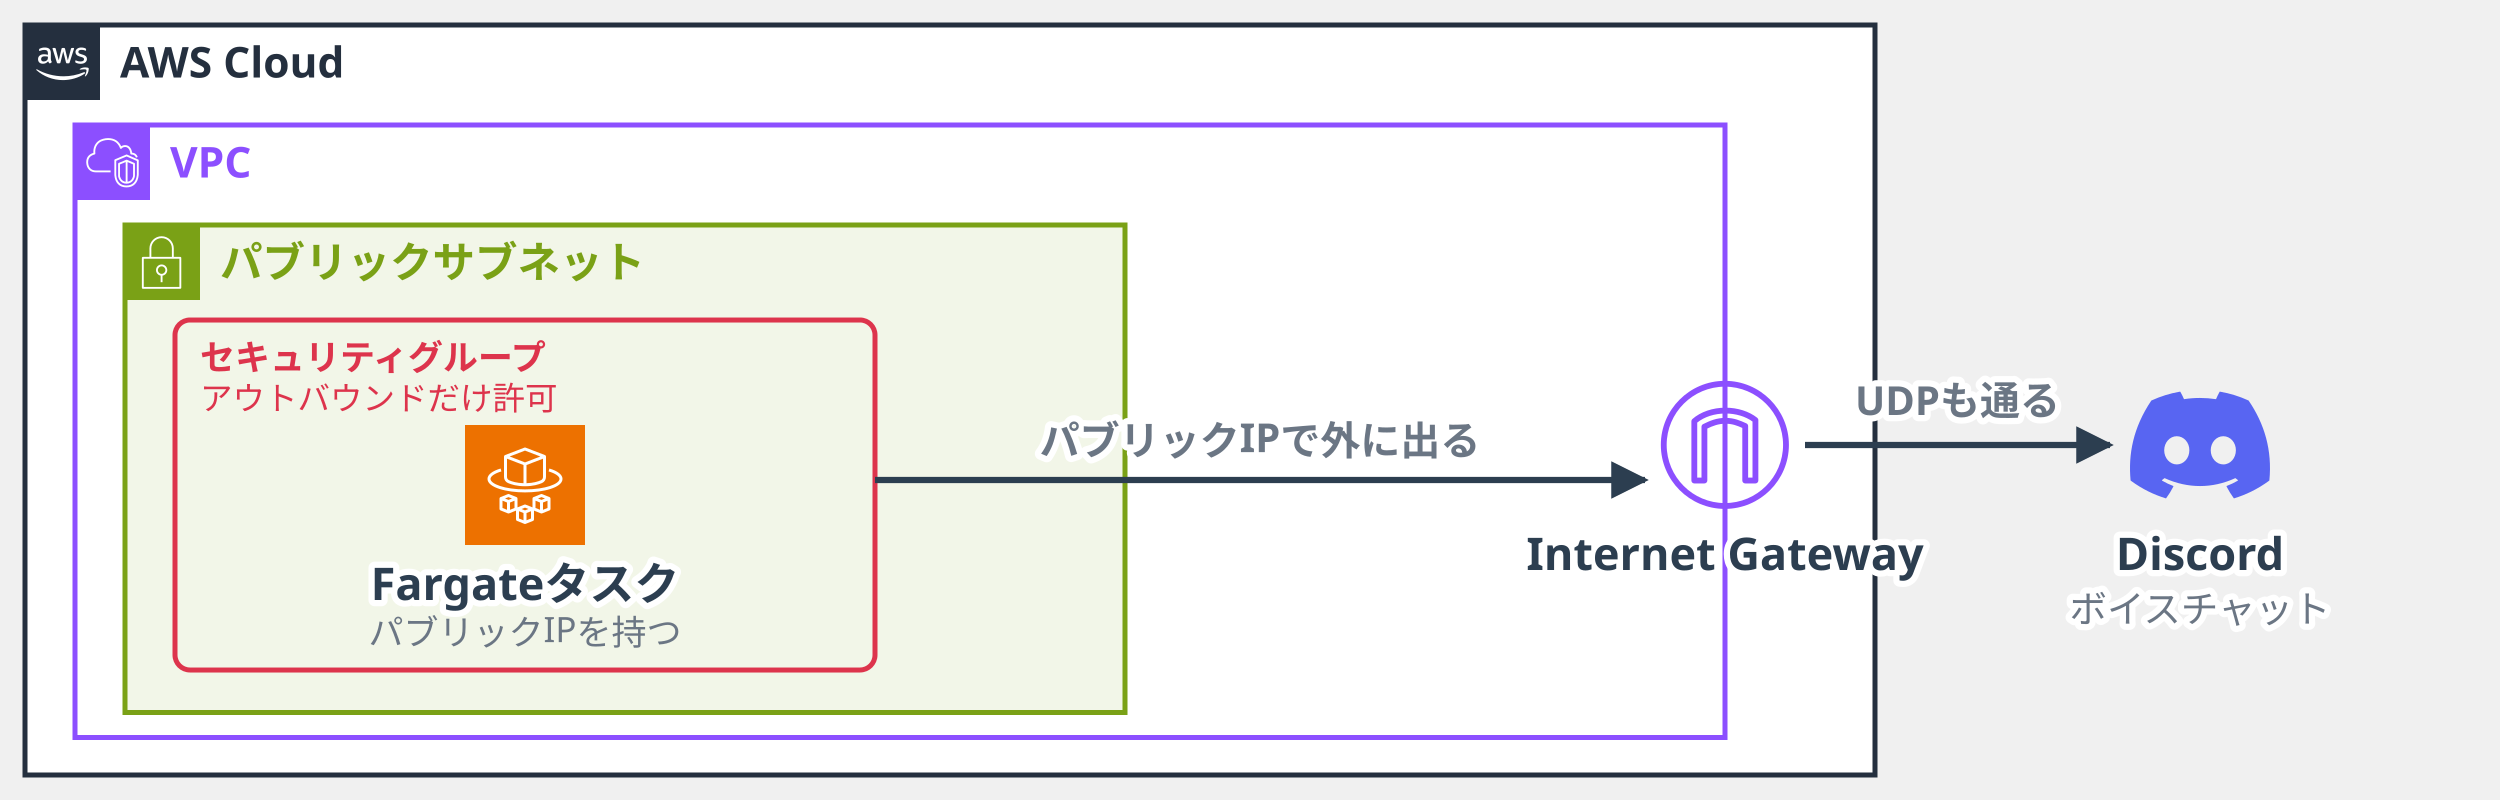
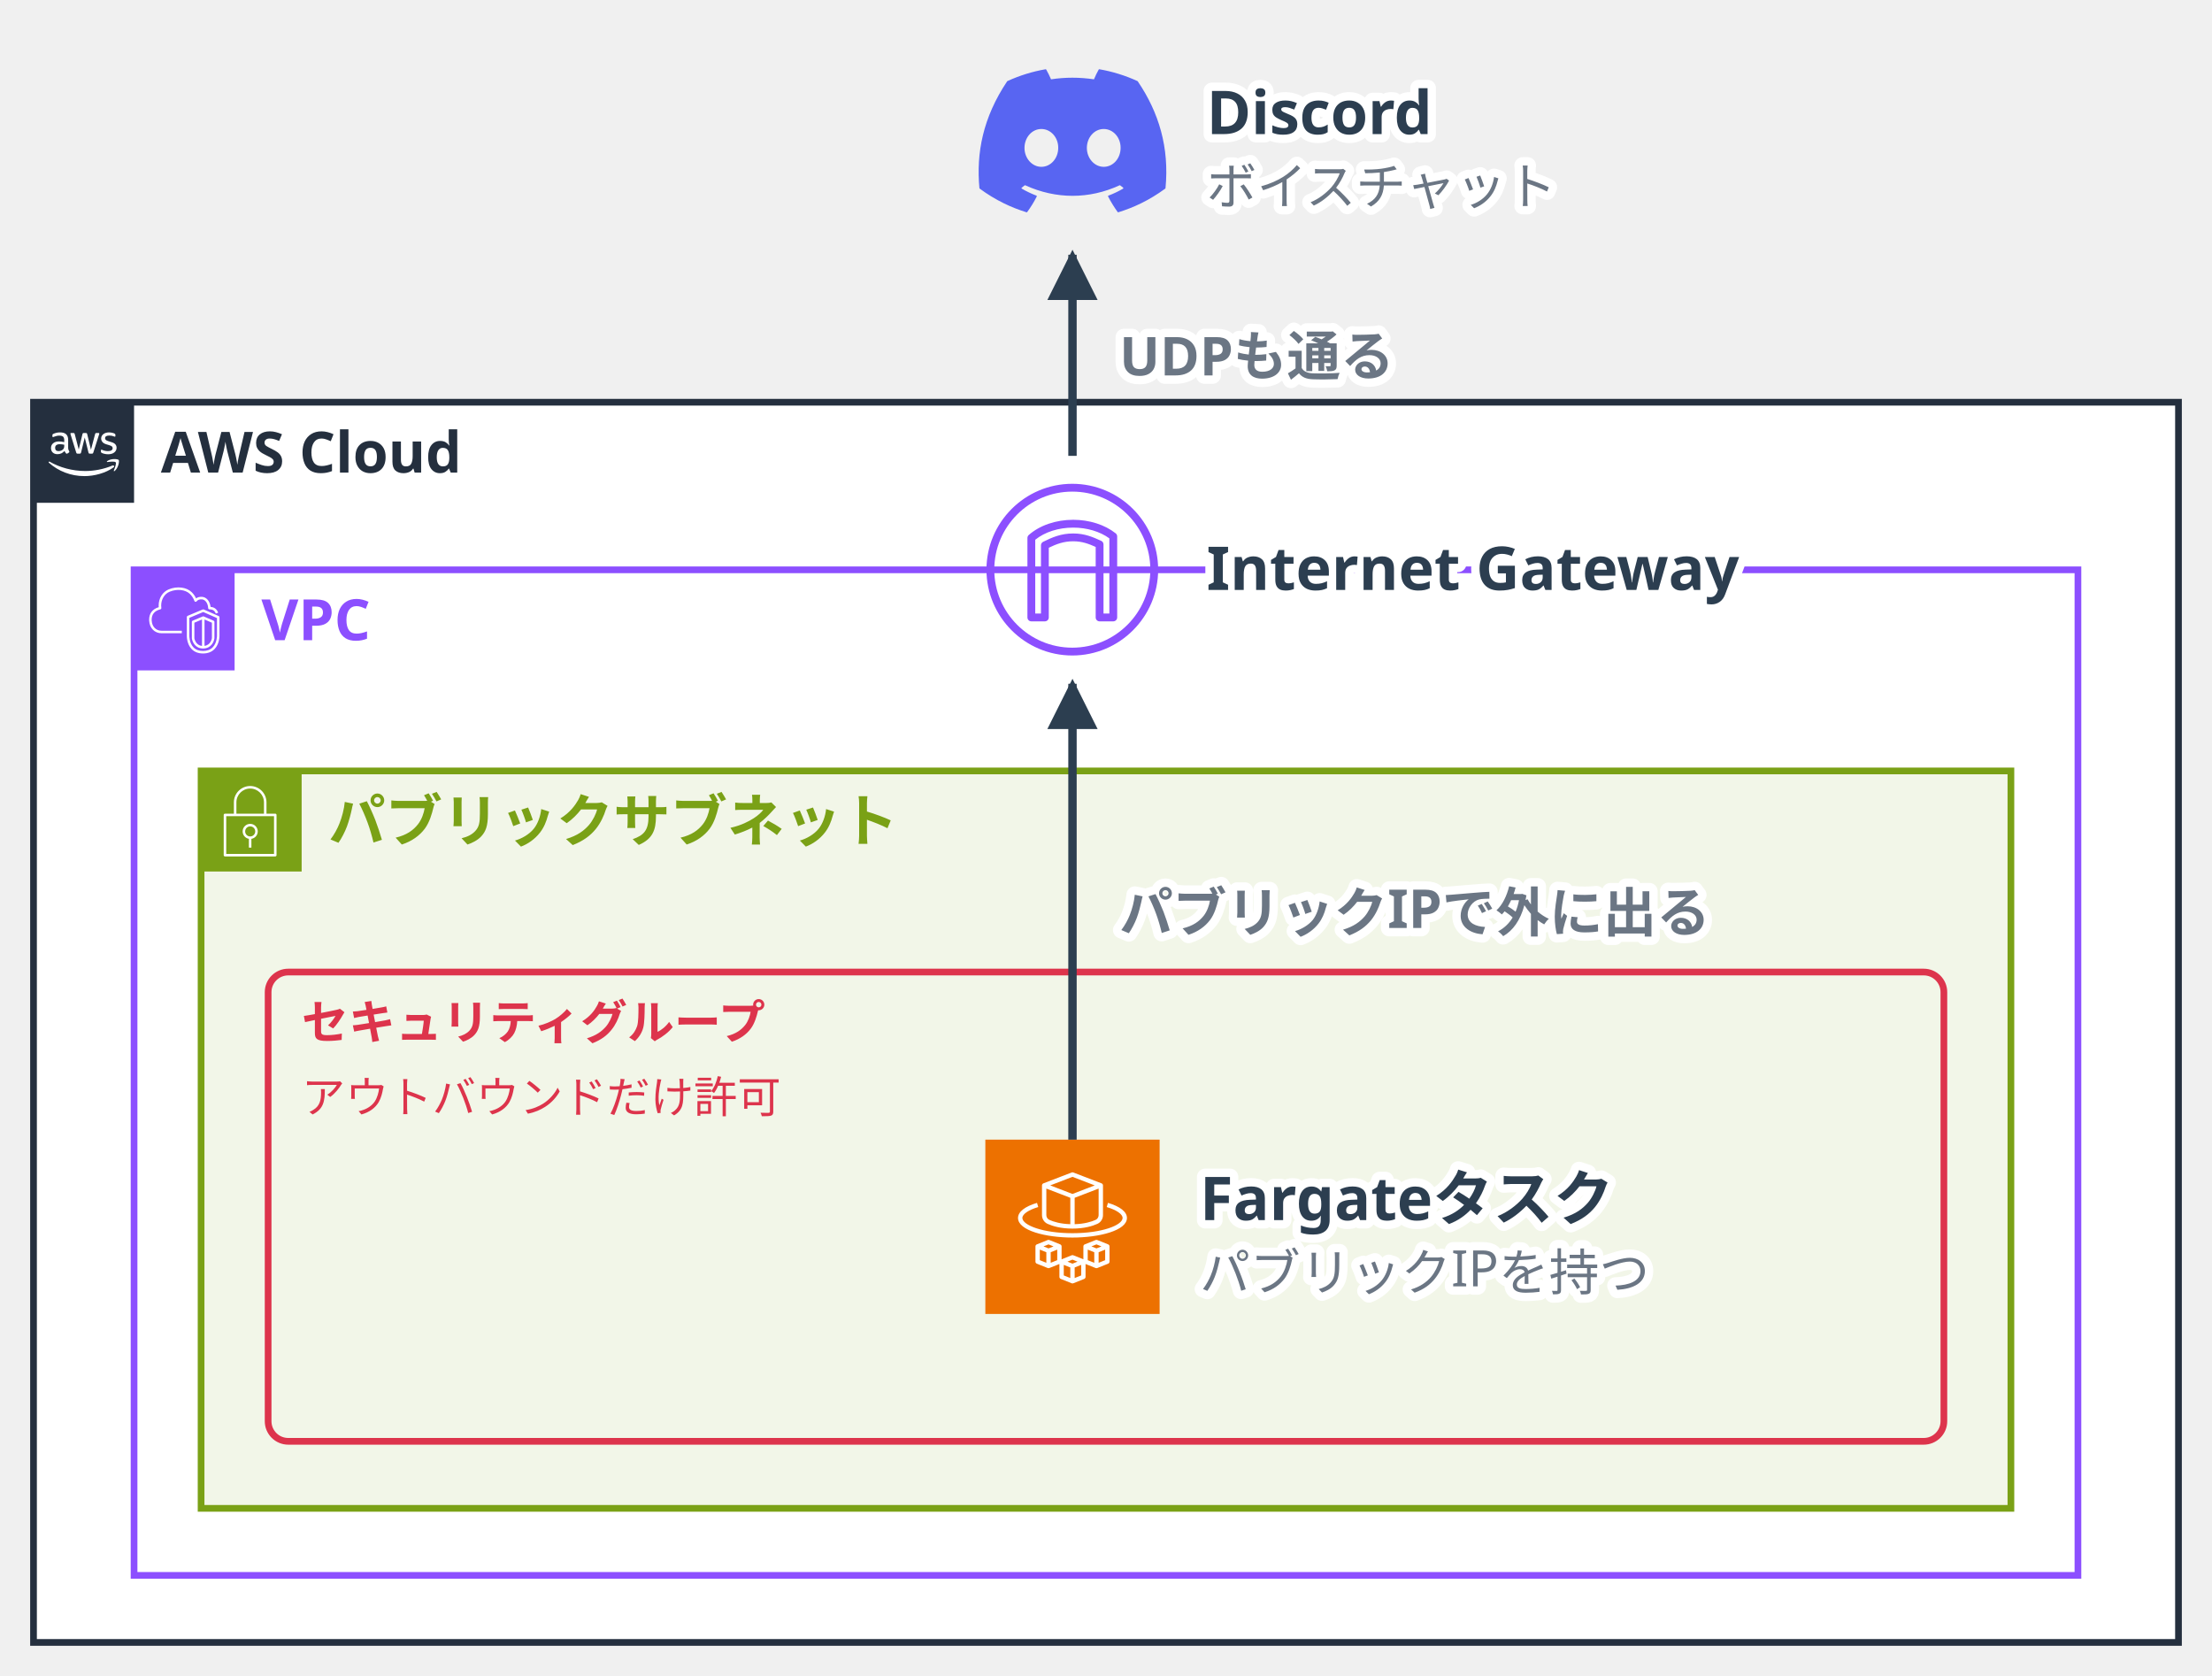
- <svg xmlns="http://www.w3.org/2000/svg" viewBox="0 0 1000 320" width="100%" font-family="'Noto Sans JP', 'Hiragino Sans', sans-serif">
+ <svg xmlns="http://www.w3.org/2000/svg" viewBox="0 0 660 500" width="100%" font-family="'Noto Sans JP', 'Hiragino Sans', sans-serif">
  <defs>
    <marker id="m2c3e50" viewBox="0 0 10 10" refX="9" refY="5" markerWidth="6" markerHeight="6" orient="auto">
      <path d="M0,0 L10,5 L0,10 z" fill="#2c3e50" />
    </marker>
    <marker id="mDD344C" viewBox="0 0 10 10" refX="9" refY="5" markerWidth="6" markerHeight="6" orient="auto">
      <path d="M0,0 L10,5 L0,10 z" fill="#DD344C" />
    </marker>
    <marker id="m0E8A6E" viewBox="0 0 10 10" refX="9" refY="5" markerWidth="6" markerHeight="6" orient="auto">
      <path d="M0,0 L10,5 L0,10 z" fill="#0E8A6E" />
    </marker>
    <marker id="maab2bd" viewBox="0 0 10 10" refX="9" refY="5" markerWidth="6" markerHeight="6" orient="auto">
      <path d="M0,0 L10,5 L0,10 z" fill="#aab2bd" />
    </marker>
  </defs>
-   <rect x="10" y="10" width="740" height="300" fill="#ffffff" stroke="#242F3E" stroke-width="2" />
-   <svg x="10" y="10" width="30" height="30" viewBox="0 0 40 40">
+   <svg x="292.0" y="14" width="56" height="56" viewBox="0 0 24 24">
+     <path d="M20.317 4.37a19.791 19.791 0 00-4.885-1.515.074.074 0 00-.079.037c-.211.375-.445.865-.608 1.25-1.845-.276-3.68-.276-5.487 0-.164-.393-.406-.874-.618-1.25a.077.077 0 00-.079-.037 19.736 19.736 0 00-4.885 1.515.07.07 0 00-.032.028C.533 9.046-.319 13.58.099 18.058a.082.082 0 00.031.056c2.053 1.508 4.041 2.423 5.993 3.029a.078.078 0 00.084-.028c.462-.63.873-1.295 1.226-1.994a.076.076 0 00-.042-.106c-.653-.248-1.274-.549-1.872-.892a.077.077 0 01-.008-.128c.126-.094.252-.192.372-.291a.074.074 0 01.078-.011c3.928 1.793 8.18 1.793 12.061 0a.074.074 0 01.079.009c.12.099.246.198.373.292a.077.077 0 01-.007.128 12.299 12.299 0 01-1.873.891.077.077 0 00-.041.107c.36.698.772 1.363 1.225 1.993a.076.076 0 00.084.029c1.961-.607 3.95-1.522 6.002-3.029a.077.077 0 00.031-.055c.5-5.177-.838-9.674-3.549-13.66a.061.061 0 00-.031-.029zM8.02 15.331c-1.183 0-2.157-1.086-2.157-2.419 0-1.333.956-2.419 2.157-2.419 1.211 0 2.176 1.095 2.157 2.419 0 1.333-.956 2.419-2.157 2.419zm7.975 0c-1.183 0-2.157-1.086-2.157-2.419 0-1.333.955-2.419 2.157-2.419 1.211 0 2.176 1.095 2.157 2.419 0 1.333-.946 2.419-2.157 2.419Z" fill="#5865F2" />
+   </svg>
+   <text x="360.0" y="40.0" font-size="18" font-weight="700" fill="#2c3e50" stroke="#ffffff" stroke-width="5" stroke-linejoin="round" paint-order="stroke">Discord</text>
+   <text x="360.0" y="61.0" font-size="15" fill="#6b7684" stroke="#ffffff" stroke-width="5" stroke-linejoin="round" paint-order="stroke">ボイスチャット</text>
+   <rect x="10" y="120" width="640" height="370" fill="#ffffff" stroke="#242F3E" stroke-width="2" />
+   <svg x="10" y="120" width="30" height="30" viewBox="0 0 40 40">
    <g id="i3-Icon-Architecture-Group/32/AWS-Cloud-logo_32" stroke="none" stroke-width="1" fill="none" fill-rule="evenodd">
      <rect id="i3-Rectangle" fill="#242F3E" x="0" y="0" width="40" height="40" />
      <path d="M32.698,23.901 C33.059,24.37 32.298,26.3 31.957,27.164 C31.853,27.426 32.075,27.529 32.307,27.332 C33.82,26.048 34.212,23.357 33.901,22.969 C33.594,22.583 30.95,22.252 29.338,23.401 C29.089,23.578 29.132,23.822 29.407,23.79 C30.315,23.678 32.338,23.433 32.698,23.901 L32.698,23.901 Z M31.856,25.91 C32.374,25.532 31.93,24.969 31.402,25.19 C27.889,26.654 24.075,27.363 20.602,27.363 C15.459,27.363 10.475,25.974 6.446,23.668 C6.094,23.466 5.833,23.823 6.127,24.082 C9.86,27.398 14.796,29.391 20.274,29.391 C24.184,29.391 28.725,28.183 31.856,25.91 L31.856,25.91 Z M29.712,20.695 C29.214,20.695 28.727,20.642 28.253,20.534 C27.777,20.425 27.413,20.302 27.16,20.161 C27.005,20.077 26.908,19.989 26.869,19.903 C26.831,19.815 26.811,19.729 26.811,19.643 L26.811,19.174 C26.811,18.98 26.884,18.881 27.027,18.881 C27.082,18.881 27.14,18.894 27.2,18.914 C27.261,18.937 27.341,18.969 27.441,19.012 C27.761,19.153 28.108,19.26 28.485,19.336 C28.861,19.411 29.236,19.449 29.611,19.449 C30.208,19.449 30.669,19.347 30.995,19.141 C31.322,18.937 31.484,18.646 31.484,18.268 C31.484,18.008 31.399,17.793 31.227,17.619 C31.056,17.445 30.738,17.286 30.275,17.134 L28.9,16.713 C28.203,16.497 27.698,16.184 27.383,15.775 C27.068,15.363 26.911,14.916 26.911,14.428 C26.911,14.041 26.996,13.699 27.169,13.401 C27.339,13.104 27.564,12.851 27.845,12.64 C28.13,12.43 28.459,12.272 28.834,12.162 C29.208,12.055 29.606,12 30.026,12 C30.236,12 30.449,12.014 30.666,12.041 C30.881,12.067 31.085,12.103 31.278,12.146 C31.471,12.191 31.651,12.239 31.816,12.292 C31.982,12.347 32.114,12.401 32.215,12.454 C32.346,12.529 32.439,12.605 32.496,12.681 C32.551,12.756 32.579,12.858 32.579,12.989 L32.579,13.425 C32.579,13.62 32.507,13.716 32.362,13.716 C32.285,13.716 32.165,13.68 31.998,13.604 C31.458,13.365 30.848,13.248 30.177,13.248 C29.635,13.248 29.214,13.334 28.916,13.506 C28.617,13.68 28.468,13.955 28.468,14.333 C28.468,14.591 28.562,14.81 28.751,14.988 C28.939,15.166 29.286,15.336 29.795,15.499 L31.137,15.921 C31.822,16.135 32.311,16.433 32.603,16.809 C32.897,17.188 33.044,17.619 33.044,18.104 C33.044,18.505 32.961,18.864 32.794,19.182 C32.628,19.501 32.399,19.772 32.105,19.999 C31.813,20.226 31.463,20.398 31.054,20.517 C30.644,20.637 30.197,20.695 29.712,20.695 L29.712,20.695 Z M17.547,20.451 C17.381,20.451 17.26,20.424 17.182,20.364 C17.104,20.303 17.038,20.183 16.983,19.999 L14.761,12.842 C14.708,12.658 14.679,12.535 14.679,12.471 C14.679,12.32 14.757,12.244 14.912,12.244 L15.839,12.244 C16.016,12.244 16.14,12.274 16.213,12.334 C16.284,12.392 16.347,12.512 16.402,12.698 L17.993,18.818 L19.47,12.698 C19.514,12.512 19.574,12.392 19.651,12.334 C19.728,12.274 19.855,12.244 20.031,12.244 L20.796,12.244 C20.971,12.244 21.098,12.274 21.176,12.334 C21.253,12.392 21.314,12.512 21.358,12.698 L22.851,18.899 L24.491,12.698 C24.546,12.512 24.609,12.392 24.681,12.334 C24.754,12.274 24.877,12.244 25.054,12.244 L25.932,12.244 C26.088,12.244 26.165,12.32 26.165,12.471 C26.165,12.512 26.158,12.562 26.149,12.615 C26.136,12.671 26.116,12.746 26.081,12.842 L23.795,19.999 C23.74,20.183 23.673,20.303 23.595,20.364 C23.518,20.424 23.396,20.451 23.231,20.451 L22.418,20.451 C22.242,20.451 22.115,20.421 22.038,20.357 C21.961,20.292 21.9,20.166 21.856,19.984 L20.38,14.024 L18.923,19.984 C18.879,20.166 18.817,20.292 18.74,20.357 C18.662,20.421 18.536,20.451 18.359,20.451 L17.547,20.451 Z M9.939,19.449 C10.25,19.449 10.575,19.392 10.918,19.279 C11.26,19.165 11.558,18.969 11.812,18.687 C11.968,18.515 12.074,18.318 12.136,18.096 C12.196,17.876 12.225,17.609 12.225,17.295 L12.225,16.907 C11.951,16.842 11.661,16.791 11.356,16.753 C11.052,16.716 10.757,16.696 10.469,16.696 C9.84,16.696 9.369,16.82 9.061,17.069 C8.752,17.317 8.596,17.672 8.596,18.139 C8.596,18.57 8.713,18.895 8.945,19.117 C9.177,19.339 9.509,19.449 9.939,19.449 L9.939,19.449 Z M13.785,18.041 C13.785,18.386 13.82,18.66 13.892,18.866 C13.965,19.072 14.067,19.294 14.199,19.53 C14.243,19.606 14.265,19.676 14.265,19.739 C14.265,19.838 14.204,19.93 14.083,20.015 L13.486,20.405 C13.398,20.458 13.315,20.486 13.238,20.486 C13.137,20.486 13.044,20.443 12.956,20.357 C12.822,20.226 12.71,20.084 12.617,19.927 C12.521,19.771 12.425,19.588 12.326,19.383 C11.585,20.236 10.658,20.663 9.542,20.663 C8.746,20.663 8.116,20.443 7.651,19.999 C7.188,19.557 6.956,18.963 6.956,18.219 C6.956,17.432 7.243,16.796 7.819,16.316 C8.392,15.836 9.167,15.595 10.138,15.595 C10.459,15.595 10.793,15.62 11.141,15.668 C11.488,15.716 11.851,15.785 12.225,15.871 L12.225,15.192 C12.225,14.49 12.078,13.996 11.779,13.709 C11.481,13.423 10.968,13.281 10.239,13.281 C9.906,13.281 9.566,13.32 9.218,13.401 C8.871,13.482 8.53,13.587 8.199,13.716 C8.044,13.781 7.933,13.822 7.868,13.838 C7.802,13.854 7.752,13.862 7.719,13.862 C7.587,13.862 7.519,13.766 7.519,13.57 L7.519,13.118 C7.519,12.966 7.543,12.858 7.587,12.795 C7.631,12.729 7.719,12.664 7.852,12.6 C8.183,12.437 8.581,12.297 9.044,12.179 C9.509,12.06 10,12 10.52,12 C11.646,12 12.472,12.253 12.997,12.753 C13.521,13.255 13.785,14.013 13.785,15.028 L13.785,18.041 Z" id="i3-Fill-1" fill="#FFFFFF" />
    </g>
  </svg>
-   <text x="48" y="31" font-size="17" font-weight="700" fill="#242F3E">AWS Cloud</text>
-   <rect x="30" y="50" width="660" height="245" fill="#ffffff" stroke="#8C4FFF" stroke-width="2" />
-   <svg x="30" y="50" width="30" height="30" viewBox="0 0 40 40">
+   <text x="48" y="141" font-size="17" font-weight="700" fill="#242F3E">AWS Cloud</text>
+   <rect x="40" y="170" width="580" height="300" fill="#ffffff" stroke="#8C4FFF" stroke-width="2" />
+   <svg x="40" y="170" width="30" height="30" viewBox="0 0 40 40">
    <g id="i4-Icon-Architecture-Group/32/Virtual-private-cloud-VPC_32" stroke="none" stroke-width="1" fill="none" fill-rule="evenodd">
      <rect id="i4-Rectangle" fill="#8C4FFF" x="0" y="0" width="40" height="40" />
      <path d="M30.971,21.029 L28.027,19.766 L28.027,30.255 C30.572,29.903 30.959,27.287 30.975,27.168 L30.971,21.029 Z M27.027,30.269 L27.027,19.759 L23.992,21.032 L23.992,27.233 C24.005,27.287 24.437,30 27.027,30.269 L27.027,30.269 Z M27.333,18.547 C27.457,18.494 27.599,18.495 27.724,18.548 L31.668,20.24 C31.852,20.319 31.971,20.499 31.971,20.699 L31.971,27.233 C31.788,28.68 30.614,31.296 27.444,31.296 C24.369,31.296 23.19,28.684 22.996,27.302 L22.992,20.699 C22.992,20.498 23.113,20.316 23.298,20.238 L27.333,18.547 Z M32.983,19.184 L27.522,16.778 L21.992,19.105 L21.992,26.233 C21.991,26.275 21.938,29.101 23.649,30.856 C24.566,31.797 25.843,32.275 27.444,32.275 C29.046,32.275 30.331,31.796 31.263,30.853 C32.998,29.095 32.983,26.268 32.983,26.24 L32.983,19.184 Z M31.98,31.55 C30.853,32.694 29.326,33.275 27.444,33.275 C25.56,33.275 24.04,32.694 22.927,31.548 C20.922,29.485 20.988,26.351 20.992,26.219 L20.992,18.773 C20.992,18.572 21.112,18.39 21.297,18.312 L27.332,15.772 C27.459,15.72 27.603,15.719 27.728,15.776 L33.684,18.401 C33.866,18.481 33.983,18.66 33.983,18.858 L33.983,26.233 C33.985,26.358 34.01,29.488 31.98,31.55 L31.98,31.55 Z M10.992,24.236 L18.992,24.236 L18.992,25.236 L10.992,25.236 C8.181,25.236 6.181,23.22 6.013,20.22 C6.001,20.109 6,19.975 6,19.841 C6,17.332 7.318,15.618 9.817,14.862 C9.798,14.635 9.785,14.396 9.785,14.215 C9.785,11.299 11.362,8.77 13.802,7.77 C17.1,6.422 20.844,6.876 22.908,8.874 C23.653,9.598 24.232,10.416 24.668,11.359 C25.277,10.909 26.068,10.698 27.017,10.745 C28.797,10.835 30.166,12.458 30.45,14.752 C31.948,14.876 32.935,15.635 33.46,17.06 L32.523,17.406 C32.095,16.249 31.315,15.733 29.992,15.733 C29.727,15.733 29.508,15.527 29.492,15.263 C29.354,12.925 28.086,11.8 26.966,11.744 C26.021,11.691 25.321,11.963 24.887,12.535 C24.776,12.68 24.602,12.752 24.414,12.728 C24.234,12.7 24.082,12.577 24.019,12.405 C23.615,11.302 23.024,10.382 22.212,9.591 C20.424,7.861 17.122,7.492 14.181,8.696 C12.118,9.541 10.785,11.707 10.785,14.215 C10.785,14.488 10.82,14.911 10.851,15.174 C10.881,15.425 10.72,15.658 10.475,15.718 C8.169,16.29 7,17.677 7,19.841 C7,19.942 6.999,20.042 7.009,20.143 C7.15,22.638 8.712,24.236 10.992,24.236 L10.992,24.236 Z" id="i4-Fill-1" fill="#FFFFFF" />
    </g>
  </svg>
-   <text x="68" y="71" font-size="17" font-weight="700" fill="#8C4FFF">VPC</text>
-   <rect x="50" y="90" width="400" height="195" fill="#F2F6E8" stroke="#7AA116" stroke-width="2" />
-   <svg x="50" y="90" width="30" height="30" viewBox="0 0 40 40">
+   <text x="78" y="191" font-size="17" font-weight="700" fill="#8C4FFF">VPC</text>
+   <rect x="60" y="230" width="540" height="220" fill="#F2F6E8" stroke="#7AA116" stroke-width="2" />
+   <svg x="60" y="230" width="30" height="30" viewBox="0 0 40 40">
    <g id="i5-Icon-Architecture-Group/32/Public-subnet_32" stroke="none" stroke-width="1" fill="none" fill-rule="evenodd">
      <rect id="i5-Rectangle" fill="#7AA116" x="0" y="0" width="40" height="40" />
      <path d="M19.536,22.049 C20.642,22.049 21.542,22.948 21.542,24.054 C21.542,25.16 20.642,26.06 19.536,26.06 C18.43,26.06 17.53,25.16 17.53,24.054 C17.53,22.948 18.43,22.049 19.536,22.049 L19.536,22.049 Z M19.012,27.007 L19.012,30.501 L20.012,30.501 L20.012,27.012 C21.442,26.782 22.542,25.549 22.542,24.054 C22.542,22.397 21.193,21.049 19.536,21.049 C17.879,21.049 16.53,22.397 16.53,24.054 C16.53,25.532 17.604,26.757 19.012,27.007 L19.012,27.007 Z M10,33.014 L29.012,33.014 L29.012,18 L10,18 L10,33.014 Z M14.046,12.484 C14.046,9.46 16.506,7 19.529,7 C22.553,7 25.012,9.46 25.012,12.484 L25.012,17 L14.046,17 L14.046,12.484 Z M29.512,17 L26.012,17 L26.012,12.484 C26.012,8.908 23.103,6 19.529,6 C15.954,6 13.046,8.908 13.046,12.484 L13.046,17 L9.5,17 C9.223,17 9,17.224 9,17.5 L9,33.514 C9,33.79 9.223,34.014 9.5,34.014 L29.512,34.014 C29.788,34.014 30.012,33.79 30.012,33.514 L30.012,17.5 C30.012,17.224 29.788,17 29.512,17 L29.512,17 Z" id="i5-Fill-1" fill="#FFFFFF" />
    </g>
  </svg>
-   <text x="88" y="111" font-size="17" font-weight="700" fill="#7AA116">パブリックサブネット</text>
-   <rect x="70" y="128" width="280" height="140" rx="6" fill="none" stroke="#DD344C" stroke-width="2" />
-   <text x="80" y="148" font-size="14" font-weight="700" fill="#DD344C">セキュリティグループ</text>
-   <text x="80" y="164" font-size="13" fill="#DD344C">アウトバウンドだけ許可</text>
-   <svg x="186.0" y="170" width="48" height="48" viewBox="0 0 80 80">
+   <text x="98" y="251" font-size="17" font-weight="700" fill="#7AA116">パブリックサブネット</text>
+   <rect x="80" y="290" width="500" height="140" rx="6" fill="none" stroke="#DD344C" stroke-width="2" />
+   <text x="90" y="310" font-size="14" font-weight="700" fill="#DD344C">セキュリティグループ</text>
+   <text x="90" y="332" font-size="13" fill="#DD344C">アウトバウンドだけ許可</text>
+   <svg x="294.0" y="340" width="52" height="52" viewBox="0 0 80 80">
    <g id="i6-Icon-Architecture/64/Arch_AWS-Fargate_64" stroke="none" stroke-width="1" fill="none" fill-rule="evenodd">
      <g id="i6-Icon-Architecture-BG/64/Compute" fill="#ED7100">
        <rect id="i6-Rectangle" x="0" y="0" width="80" height="80" />
      </g>
      <path d="M52,56.523 L52,51.677 L55,50.477 L55,55.323 L52,56.523 Z M47,50.477 L50,51.677 L50,56.523 L47,55.323 L47,50.477 Z M41,63.523 L41,58.677 L44,57.477 L44,62.323 L41,63.523 Z M36,57.477 L39,58.677 L39,63.523 L36,62.323 L36,57.477 Z M30,56.523 L30,51.677 L33,50.477 L33,55.323 L30,56.523 Z M25,50.477 L28,51.677 L28,56.523 L25,55.323 L25,50.477 Z M29,48.077 L31.308,49 L29,49.923 L26.692,49 L29,48.077 Z M40,55.077 L42.308,56 L40,56.923 L37.692,56 L40,55.077 Z M51,48.077 L53.308,49 L51,49.923 L48.692,49 L51,48.077 Z M56.371,48.071 L51.371,46.071 C51.133,45.977 50.867,45.977 50.629,46.071 L45.629,48.071 C45.249,48.224 45,48.591 45,49 L45,54.923 L40.371,53.071 C40.133,52.977 39.867,52.977 39.629,53.071 L35,54.923 L35,49 C35,48.591 34.751,48.224 34.371,48.071 L29.371,46.071 C29.133,45.977 28.867,45.977 28.629,46.071 L23.629,48.071 C23.249,48.224 23,48.591 23,49 L23,56 C23,56.409 23.249,56.776 23.629,56.929 L28.629,58.929 C28.748,58.976 28.874,59 29,59 C29.126,59 29.252,58.976 29.371,58.929 L34,57.077 L34,63 C34,63.409 34.249,63.776 34.629,63.929 L39.629,65.929 C39.748,65.976 39.874,66 40,66 C40.126,66 40.252,65.976 40.371,65.929 L45.371,63.929 C45.751,63.776 46,63.409 46,63 L46,57.077 L50.629,58.929 C50.748,58.976 50.874,59 51,59 C51.126,59 51.252,58.976 51.371,58.929 L56.371,56.929 C56.751,56.776 57,56.409 57,56 L57,49 C57,48.591 56.751,48.224 56.371,48.071 L56.371,48.071 Z M65,35.938 C65,41.783 52.119,44.938 40,44.938 C27.881,44.938 15,41.783 15,35.938 C15,33.147 18.095,30.69 23.715,29.019 L24.285,30.936 C19.791,32.272 17,34.189 17,35.938 C17,39.249 26.445,42.938 40,42.938 C53.555,42.938 63,39.249 63,35.938 C63,34.189 60.209,32.272 55.715,30.936 L56.285,29.019 C61.905,30.69 65,33.147 65,35.938 L65,35.938 Z M40,17.071 L50.214,21 L40,24.929 L29.786,21 L40,17.071 Z M50.58,36.842 C48.694,37.686 45.528,38.669 41,38.801 L41,26.687 L52,22.457 L52,34.648 C52,35.599 51.444,36.46 50.58,36.842 L50.58,36.842 Z M28,34.648 L28,22.457 L39,26.687 L39,38.801 C34.472,38.669 31.306,37.686 29.416,36.84 C28.556,36.46 28,35.599 28,34.648 L28,34.648 Z M28.604,38.667 C30.805,39.652 34.569,40.827 40,40.827 C45.431,40.827 49.195,39.652 51.393,38.669 C52.977,37.968 54,36.39 54,34.648 L54,21 C54,20.586 53.745,20.215 53.359,20.066 L40.359,15.066 C40.127,14.978 39.873,14.978 39.641,15.066 L26.641,20.066 C26.255,20.215 26,20.586 26,21 L26,34.648 C26,36.39 27.023,37.968 28.604,38.667 L28.604,38.667 Z" id="i6-AWS-Fargate_Icon_64_Squid" fill="#FFFFFF" />
    </g>
  </svg>
-   <text x="210" y="240" text-anchor="middle" font-size="18" font-weight="700" fill="#2c3e50" stroke="#ffffff" stroke-width="5" stroke-linejoin="round" paint-order="stroke">Fargateタスク</text>
-   <text x="210" y="258" text-anchor="middle" font-size="14" fill="#6b7684">パブリックIPを持つ</text>
-   <svg x="662.0" y="150" width="56" height="56" viewBox="0 0 48 48">
+   <text x="358.0" y="364.0" font-size="18" font-weight="700" fill="#2c3e50" stroke="#ffffff" stroke-width="5" stroke-linejoin="round" paint-order="stroke">Fargateタスク</text>
+   <text x="358.0" y="385.0" font-size="15" fill="#6b7684" stroke="#ffffff" stroke-width="5" stroke-linejoin="round" paint-order="stroke">パブリックIPを持つ</text>
+   <svg x="292" y="142" width="56" height="56" viewBox="0 0 48 48">
    <g id="i7-Icon-Resource/Networking-and-Content-Delivery/Res_Amazon-VPC_Internet-Gateway_48" stroke="none" stroke-width="1" fill="none" fill-rule="evenodd">
      <path d="M33.431,35.178 L31.933,35.178 L31.933,17.502 C31.933,17.109 31.702,16.752 31.344,16.591 L31.252,16.549 C29.243,15.642 27.164,14.703 24.176,14.703 C21.053,14.703 18.761,15.712 16.495,16.837 C16.155,17.006 15.94,17.353 15.94,17.733 L15.94,35.178 L14.477,35.178 L14.477,16.312 C16.911,14.333 20.42,13.205 24.186,13.205 C27.687,13.205 31.025,14.202 33.431,15.953 L33.431,35.178 Z M24.186,11.205 C19.761,11.205 15.617,12.624 12.815,15.1 C12.6,15.289 12.477,15.562 12.477,15.849 L12.477,36.178 C12.477,36.731 12.924,37.178 13.477,37.178 L16.94,37.178 C17.493,37.178 17.94,36.731 17.94,36.178 L17.94,18.356 C19.859,17.429 21.719,16.703 24.176,16.703 C26.511,16.703 28.209,17.378 29.933,18.149 L29.933,36.178 C29.933,36.731 30.38,37.178 30.933,37.178 L34.431,37.178 C34.984,37.178 35.431,36.731 35.431,36.178 L35.431,15.458 C35.431,15.154 35.292,14.866 35.053,14.675 C32.279,12.47 28.318,11.205 24.186,11.205 L24.186,11.205 Z M23.954,43.909 C12.952,43.909 3.999,34.957 3.999,23.954 C3.999,12.951 12.952,4 23.954,4 C34.957,4 43.909,12.951 43.909,23.954 C43.909,34.957 34.957,43.909 23.954,43.909 L23.954,43.909 Z M23.954,2 C11.848,2 1.999,11.849 1.999,23.954 C1.999,36.061 11.848,45.909 23.954,45.909 C36.06,45.909 45.909,36.061 45.909,23.954 C45.909,11.849 36.06,2 23.954,2 L23.954,2 Z" id="i7-AWS-Amazon-VPC_Internet-gateway_Resource-Icon_light-bg" fill="#8C4FFF" />
    </g>
  </svg>
-   <text x="690" y="228" text-anchor="middle" font-size="18" font-weight="700" fill="#2c3e50" stroke="#ffffff" stroke-width="5" stroke-linejoin="round" paint-order="stroke">Internet Gateway</text>
-   <svg x="852.0" y="150" width="56" height="56" viewBox="0 0 24 24">
-     <path d="M20.317 4.37a19.791 19.791 0 00-4.885-1.515.074.074 0 00-.079.037c-.211.375-.445.865-.608 1.25-1.845-.276-3.68-.276-5.487 0-.164-.393-.406-.874-.618-1.25a.077.077 0 00-.079-.037 19.736 19.736 0 00-4.885 1.515.07.07 0 00-.032.028C.533 9.046-.319 13.58.099 18.058a.082.082 0 00.031.056c2.053 1.508 4.041 2.423 5.993 3.029a.078.078 0 00.084-.028c.462-.63.873-1.295 1.226-1.994a.076.076 0 00-.042-.106c-.653-.248-1.274-.549-1.872-.892a.077.077 0 01-.008-.128c.126-.094.252-.192.372-.291a.074.074 0 01.078-.011c3.928 1.793 8.18 1.793 12.061 0a.074.074 0 01.079.009c.12.099.246.198.373.292a.077.077 0 01-.007.128 12.299 12.299 0 01-1.873.891.077.077 0 00-.041.107c.36.698.772 1.363 1.225 1.993a.076.076 0 00.084.029c1.961-.607 3.95-1.522 6.002-3.029a.077.077 0 00.031-.055c.5-5.177-.838-9.674-3.549-13.66a.061.061 0 00-.031-.029zM8.02 15.331c-1.183 0-2.157-1.086-2.157-2.419 0-1.333.956-2.419 2.157-2.419 1.211 0 2.176 1.095 2.157 2.419 0 1.333-.956 2.419-2.157 2.419zm7.975 0c-1.183 0-2.157-1.086-2.157-2.419 0-1.333.955-2.419 2.157-2.419 1.211 0 2.176 1.095 2.157 2.419 0 1.333-.946 2.419-2.157 2.419Z" fill="#5865F2" />
-   </svg>
-   <text x="880" y="228" text-anchor="middle" font-size="18" font-weight="700" fill="#2c3e50" stroke="#ffffff" stroke-width="5" stroke-linejoin="round" paint-order="stroke">Discord</text>
-   <text x="880" y="249" text-anchor="middle" font-size="15" fill="#6b7684" stroke="#ffffff" stroke-width="5" stroke-linejoin="round" paint-order="stroke">ボイスチャット</text>
-   <line x1="350" y1="192" x2="658" y2="192" stroke="#2c3e50" stroke-width="2.5" marker-end="url(#m2c3e50)" />
-   <text x="504.0" y="182.0" text-anchor="middle" font-size="16" font-weight="700" fill="#6b7684" stroke="#ffffff" stroke-width="5" stroke-linejoin="round" paint-order="stroke">パブリックIPで外に出る</text>
-   <line x1="722" y1="178" x2="844" y2="178" stroke="#2c3e50" stroke-width="2.5" marker-end="url(#m2c3e50)" />
-   <text x="783.0" y="166.0" text-anchor="middle" font-size="16" font-weight="700" fill="#6b7684" stroke="#ffffff" stroke-width="5" stroke-linejoin="round" paint-order="stroke">UDPも通る</text>
+   <text x="360" y="176" font-size="18" font-weight="700" fill="#2c3e50" stroke="#ffffff" stroke-width="5" stroke-linejoin="round" paint-order="stroke">Internet Gateway</text>
+   <line x1="320" y1="340" x2="320" y2="204" stroke="#2c3e50" stroke-width="2.5" marker-end="url(#m2c3e50)" />
+   <text x="334" y="278.0" font-size="16" font-weight="700" fill="#6b7684" stroke="#ffffff" stroke-width="5" stroke-linejoin="round" paint-order="stroke">パブリックIPで外に出る</text>
+   <line x1="320" y1="136" x2="320" y2="76" stroke="#2c3e50" stroke-width="2.5" marker-end="url(#m2c3e50)" />
+   <text x="334" y="112.0" font-size="16" font-weight="700" fill="#6b7684" stroke="#ffffff" stroke-width="5" stroke-linejoin="round" paint-order="stroke">UDPも通る</text>
</svg>
